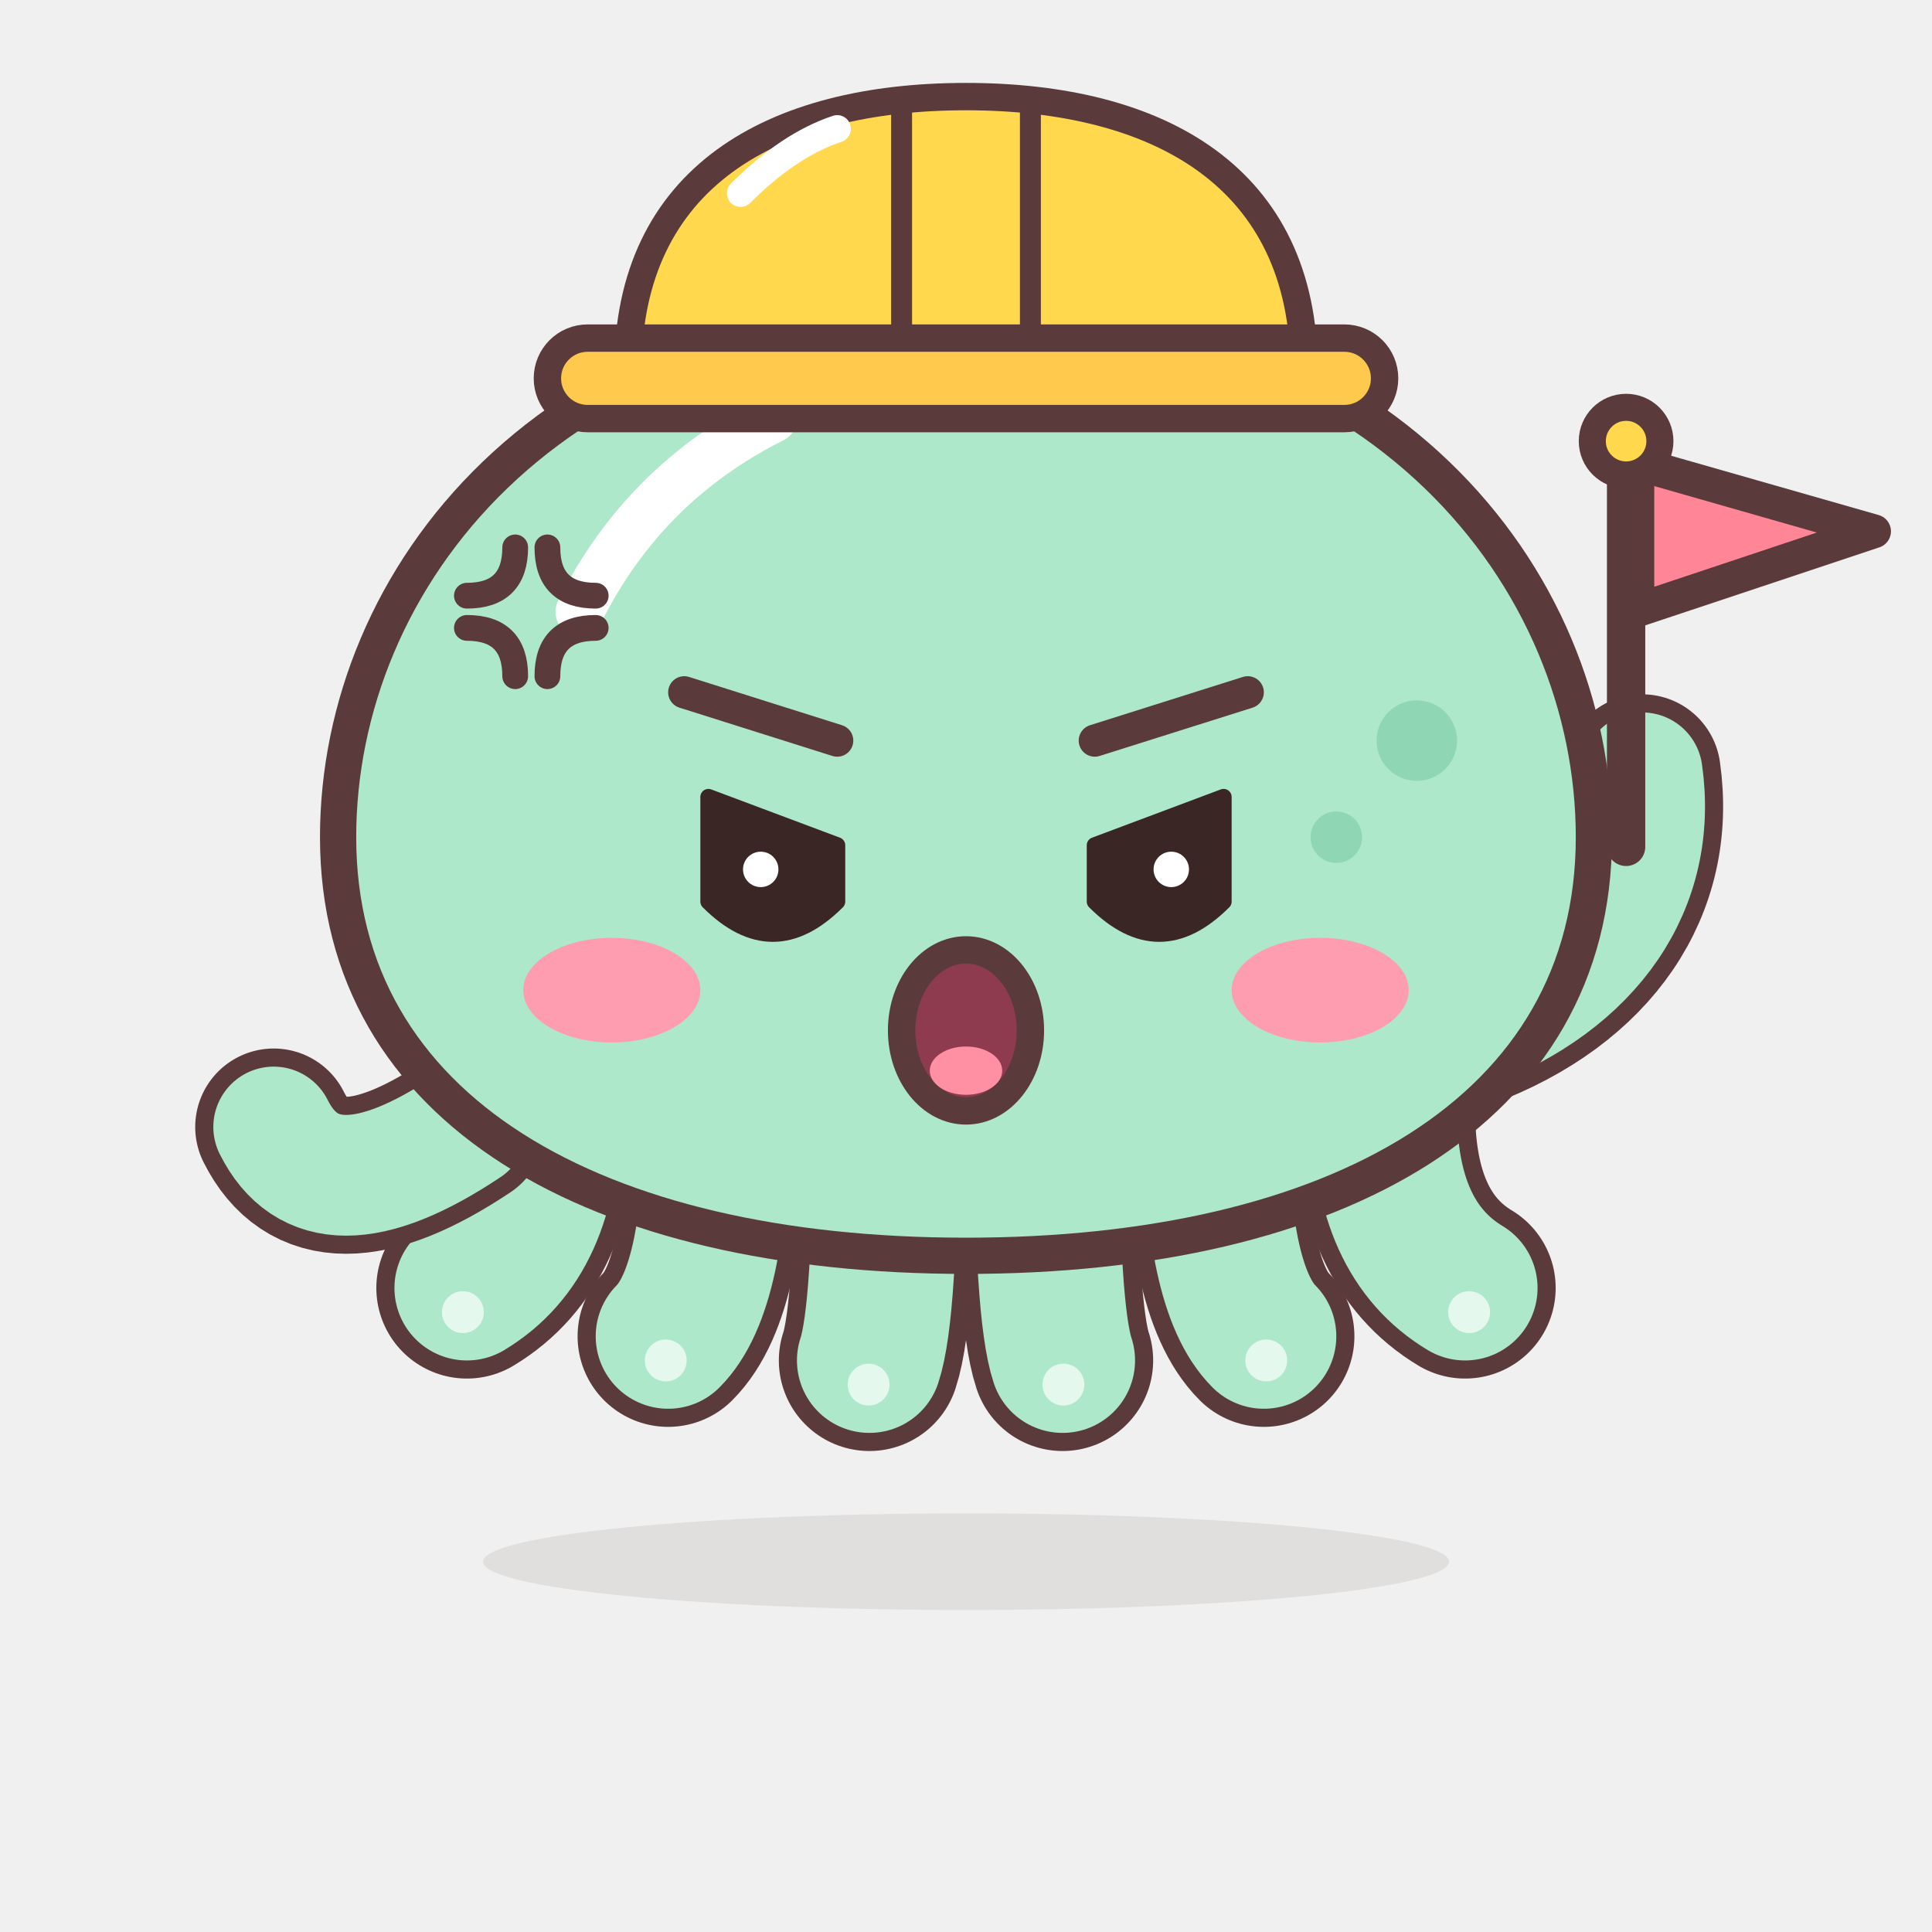
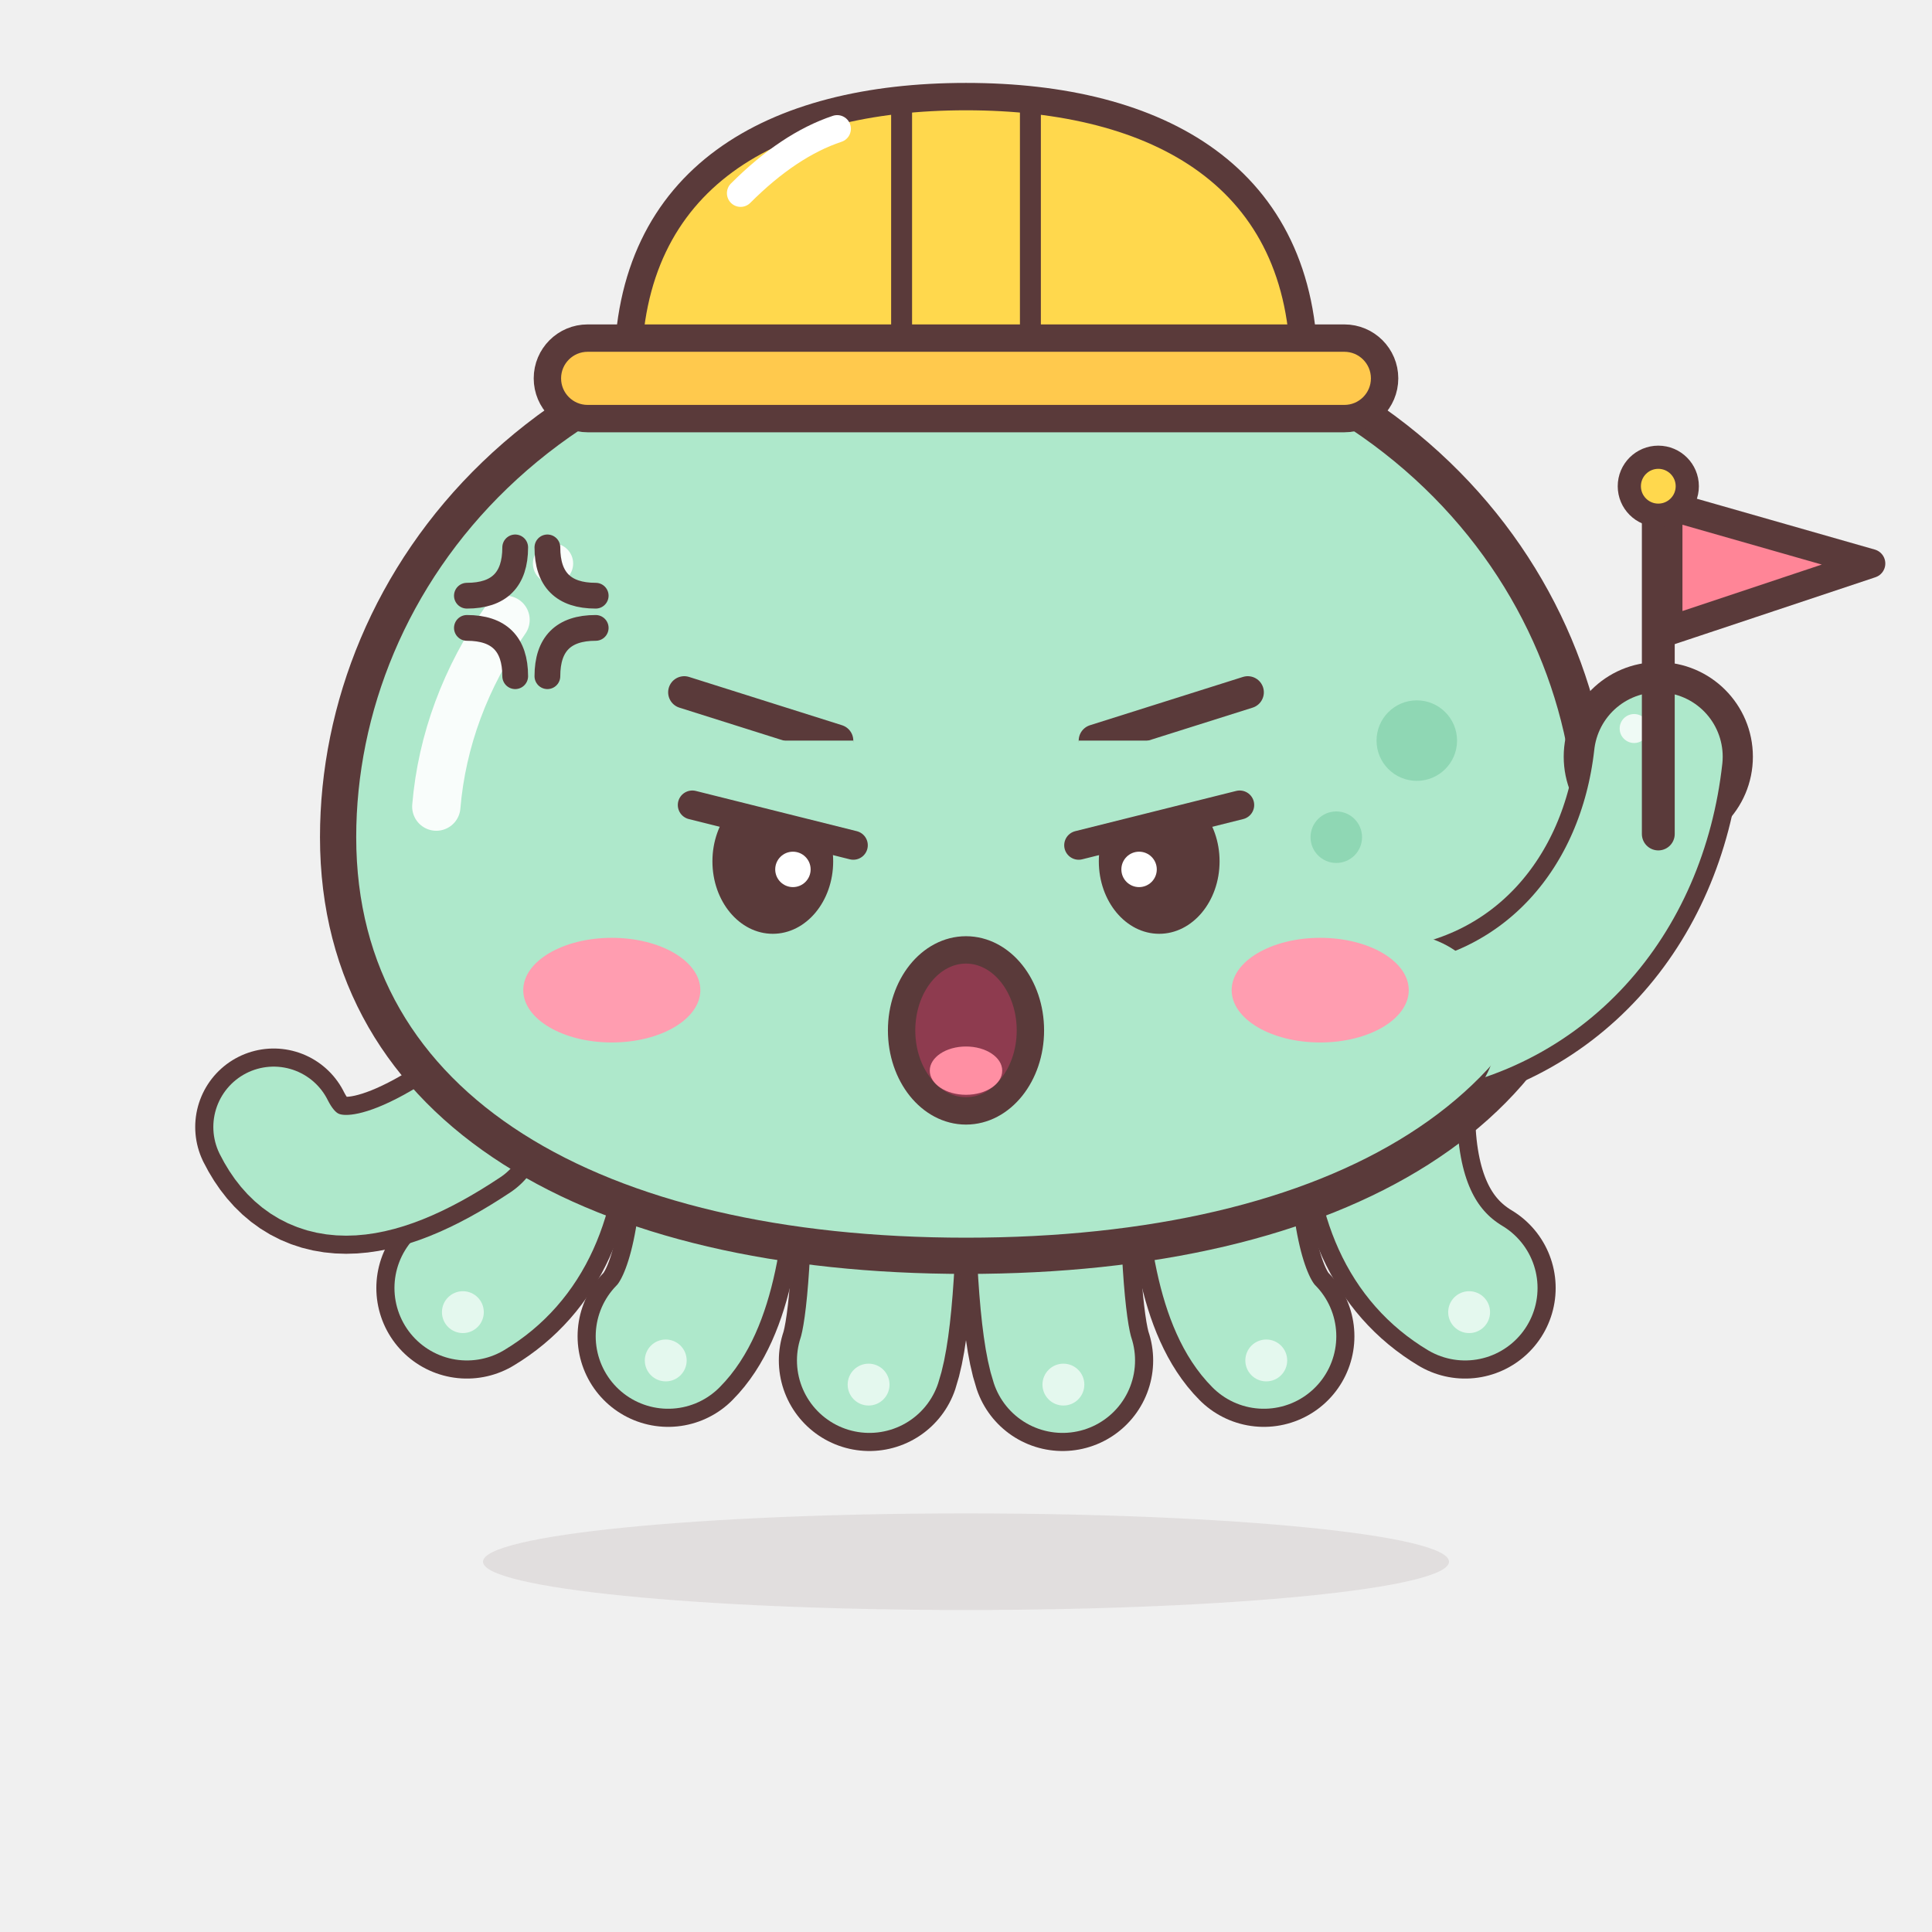
<svg xmlns="http://www.w3.org/2000/svg" viewBox="0 0 240 240" width="240" height="240">
+   <defs>
+     <clipPath id="ESTJ-head">
+       <path d="M120 38 C 172 38, 198 72, 198 104 C 198 138, 166 156, 120 156 C 74 156, 42 138, 42 104 C 42 72, 68 38, 120 38 Z" />
+     </clipPath>
+   </defs>
  <ellipse cx="120" cy="194" rx="60" ry="6" fill="#5A3A3A" opacity="0.10" />
  <g fill="none" stroke-linecap="round" stroke-linejoin="round">
    <g stroke="#5A3A3A" stroke-width="22.5">
      <path d="M68 138 Q 68 154, 58 160" />
      <path d="M89 138 Q 89 160, 83 166" />
      <path d="M110 138 Q 110 163, 108 169" />
      <path d="M130 138 Q 130 163, 132 169" />
      <path d="M151 138 Q 151 160, 157 166" />
      <path d="M172 138 Q 172 154, 182 160" />
    </g>
    <g stroke="#AEE8CB" stroke-width="18">
      <path d="M68 138 Q 68 154, 58 160" />
      <path d="M89 138 Q 89 160, 83 166" />
      <path d="M110 138 Q 110 163, 108 169" />
      <path d="M130 138 Q 130 163, 132 169" />
      <path d="M151 138 Q 151 160, 157 166" />
      <path d="M172 138 Q 172 154, 182 160" />
    </g>
  </g>
  <g fill="none" stroke-linecap="round" stroke-linejoin="round">
    <g stroke="#5A3A3A" stroke-width="19.5">
      <path d="M58 140 C 46 148, 38 148, 34 140" />
-       <path d="M182 128 C 198 122, 206 110, 204 96" />
    </g>
    <g stroke="#AEE8CB" stroke-width="15">
      <path d="M58 140 C 46 148, 38 148, 34 140" />
-       <path d="M182 128 C 198 122, 206 110, 204 96" />
    </g>
  </g>
  <g fill="#E4F8EE">
    <circle cx="57.5" cy="163" r="2.6" />
    <circle cx="82.7" cy="169" r="2.6" />
    <circle cx="107.9" cy="172" r="2.6" />
    <circle cx="132.1" cy="172" r="2.6" />
    <circle cx="157.3" cy="169" r="2.6" />
    <circle cx="182.5" cy="163" r="2.6" />
  </g>
  <path d="M120 38 C 172 38, 198 72, 198 104 C 198 138, 166 156, 120 156 C 74 156, 42 138, 42 104 C 42 72, 68 38, 120 38 Z" fill="#AEE8CB" stroke="#5A3A3A" stroke-width="4.5" />
  <g fill="#8FD7B4">
    <circle cx="176" cy="92" r="5" />
    <circle cx="166" cy="104" r="3.2" />
  </g>
-   <path d="M72 76 Q 80 60, 96 52" fill="none" stroke="#FFFFFF" stroke-width="6" stroke-linecap="round" />
+   <path d="M54.2 100.2 A 66 54 0 0 1 62.8 77.0" fill="none" stroke="#FFFFFF" stroke-width="6" stroke-linecap="round" opacity="0.92" />
+   <circle cx="68.7" cy="70.0" r="2.5" fill="#FFFFFF" opacity="0.92" />
  <path d="M78 46 C 78 22, 96 12, 120 12 C 144 12, 162 22, 162 46 Z" fill="#FFD84D" stroke="#5A3A3A" stroke-width="3.4" stroke-linejoin="round" />
  <rect x="68" y="42" width="104" height="10" rx="5" fill="#FFC94D" stroke="#5A3A3A" stroke-width="3.4" />
  <path d="M112 13 L 112 42 M128 13 L 128 42" stroke="#5A3A3A" stroke-width="2.6" />
  <path d="M92 24 Q 98 18, 104 16" stroke="#FFFFFF" stroke-width="3.4" fill="none" stroke-linecap="round" />
  <ellipse cx="76" cy="123" rx="11" ry="6.5" fill="#FF9DB0" />
  <ellipse cx="164" cy="123" rx="11" ry="6.5" fill="#FF9DB0" />
  <path d="M85 86 L 104 92" fill="none" stroke="#5A3A3A" stroke-width="4" stroke-linecap="round" stroke-linejoin="round" />
  <path d="M155 86 L 136 92" fill="none" stroke="#5A3A3A" stroke-width="4" stroke-linecap="round" stroke-linejoin="round" />
-   <path d="M88 99 L 104 105 L 104 112 Q 96 120, 88 112 Z" fill="#3B2626" stroke="#3B2626" stroke-width="2" stroke-linejoin="round" />
-   <circle cx="94.5" cy="108" r="2.2" fill="#FFFFFF" />
-   <path d="M152 99 L 136 105 L 136 112 Q 144 120, 152 112 Z" fill="#3B2626" stroke="#3B2626" stroke-width="2" stroke-linejoin="round" />
-   <circle cx="145.5" cy="108" r="2.2" fill="#FFFFFF" />
+   <ellipse cx="96" cy="107" rx="7.5" ry="9" fill="#5A3A3A" />
+   <path d="M86 92 L 86 100 L 106 105 L 106 92 Z" fill="#AEE8CB" />
+   <path d="M86 100 L 106 105" fill="none" stroke="#5A3A3A" stroke-width="3.6" stroke-linecap="round" stroke-linejoin="round" />
+   <circle cx="98.5" cy="108" r="2.2" fill="#FFFFFF" />
+   <ellipse cx="144" cy="107" rx="7.5" ry="9" fill="#5A3A3A" />
+   <path d="M154 92 L 154 100 L 134 105 L 134 92 Z" fill="#AEE8CB" />
+   <path d="M154 100 L 134 105" fill="none" stroke="#5A3A3A" stroke-width="3.6" stroke-linecap="round" stroke-linejoin="round" />
+   <circle cx="141.5" cy="108" r="2.2" fill="#FFFFFF" />
  <ellipse cx="120" cy="128" rx="8" ry="10" fill="#8E3B4F" stroke="#5A3A3A" stroke-width="3.4" />
  <ellipse cx="120" cy="133" rx="4.5" ry="3" fill="#FF8FA3" />
  <path d="M64 68 Q 64 74, 58 74" fill="none" stroke="#5A3A3A" stroke-width="3.2" stroke-linecap="round" stroke-linejoin="round" />
  <path d="M68 68 Q 68 74, 74 74" fill="none" stroke="#5A3A3A" stroke-width="3.2" stroke-linecap="round" stroke-linejoin="round" />
  <path d="M64 84 Q 64 78, 58 78" fill="none" stroke="#5A3A3A" stroke-width="3.2" stroke-linecap="round" stroke-linejoin="round" />
  <path d="M68 84 Q 68 78, 74 78" fill="none" stroke="#5A3A3A" stroke-width="3.2" stroke-linecap="round" stroke-linejoin="round" />
-   <g transform="translate(202 80) scale(1.4) translate(-202 -80)">
-     <path d="M202 98 L 202 64" fill="none" stroke="#5A3A3A" stroke-width="3.4" stroke-linecap="round" stroke-linejoin="round" />
-     <path d="M203 64 L 224 70 L 203 77 Z" fill="#FF8597" stroke="#5A3A3A" stroke-width="3" stroke-linejoin="round" />
-     <circle cx="202" cy="62" r="3" fill="#FFD84D" stroke="#5A3A3A" stroke-width="2.4" />
+   <mask id="ESTJ-arms" maskUnits="userSpaceOnUse" x="0" y="0" width="240" height="240">
+     <rect width="240" height="240" fill="#fff" />
+     <circle cx="174.0" cy="128.0" r="12" fill="#000" />
+   </mask>
+   <g mask="url(#ESTJ-arms)">
+     <g stroke="#5A3A3A" stroke-width="20.5" fill="none" stroke-linecap="round">
+       <path d="M174 128 C 192 126, 204 112, 206 94" />
+     </g>
+     <circle cx="206.0" cy="94.0" r="11.75" fill="#5A3A3A" />
+     <g stroke="#AEE8CB" stroke-width="16" fill="none" stroke-linecap="round">
+       <path d="M174 128 C 192 126, 204 112, 206 94" />
+     </g>
+     <circle cx="206.0" cy="94.0" r="7.25" fill="#AEE8CB" />
+     <circle cx="203.0" cy="90.5" r="1.8" fill="#FFFFFF" opacity="0.8" />
  </g>
-   <g fill="none" stroke-linecap="round" stroke-linejoin="round">
-     <g stroke="#5A3A3A" stroke-width="19.5" />
-     <g stroke="#AEE8CB" stroke-width="15" />
+   <g transform="translate(206 82) scale(1.2) translate(-206 -82)">
+     <path d="M206 100 L 206 66" fill="none" stroke="#5A3A3A" stroke-width="3.4" stroke-linecap="round" stroke-linejoin="round" />
+     <path d="M207 66 L 228 72 L 207 79 Z" fill="#FF8597" stroke="#5A3A3A" stroke-width="3" stroke-linejoin="round" />
+     <circle cx="206" cy="64" r="3" fill="#FFD84D" stroke="#5A3A3A" stroke-width="2.4" />
  </g>
</svg>
